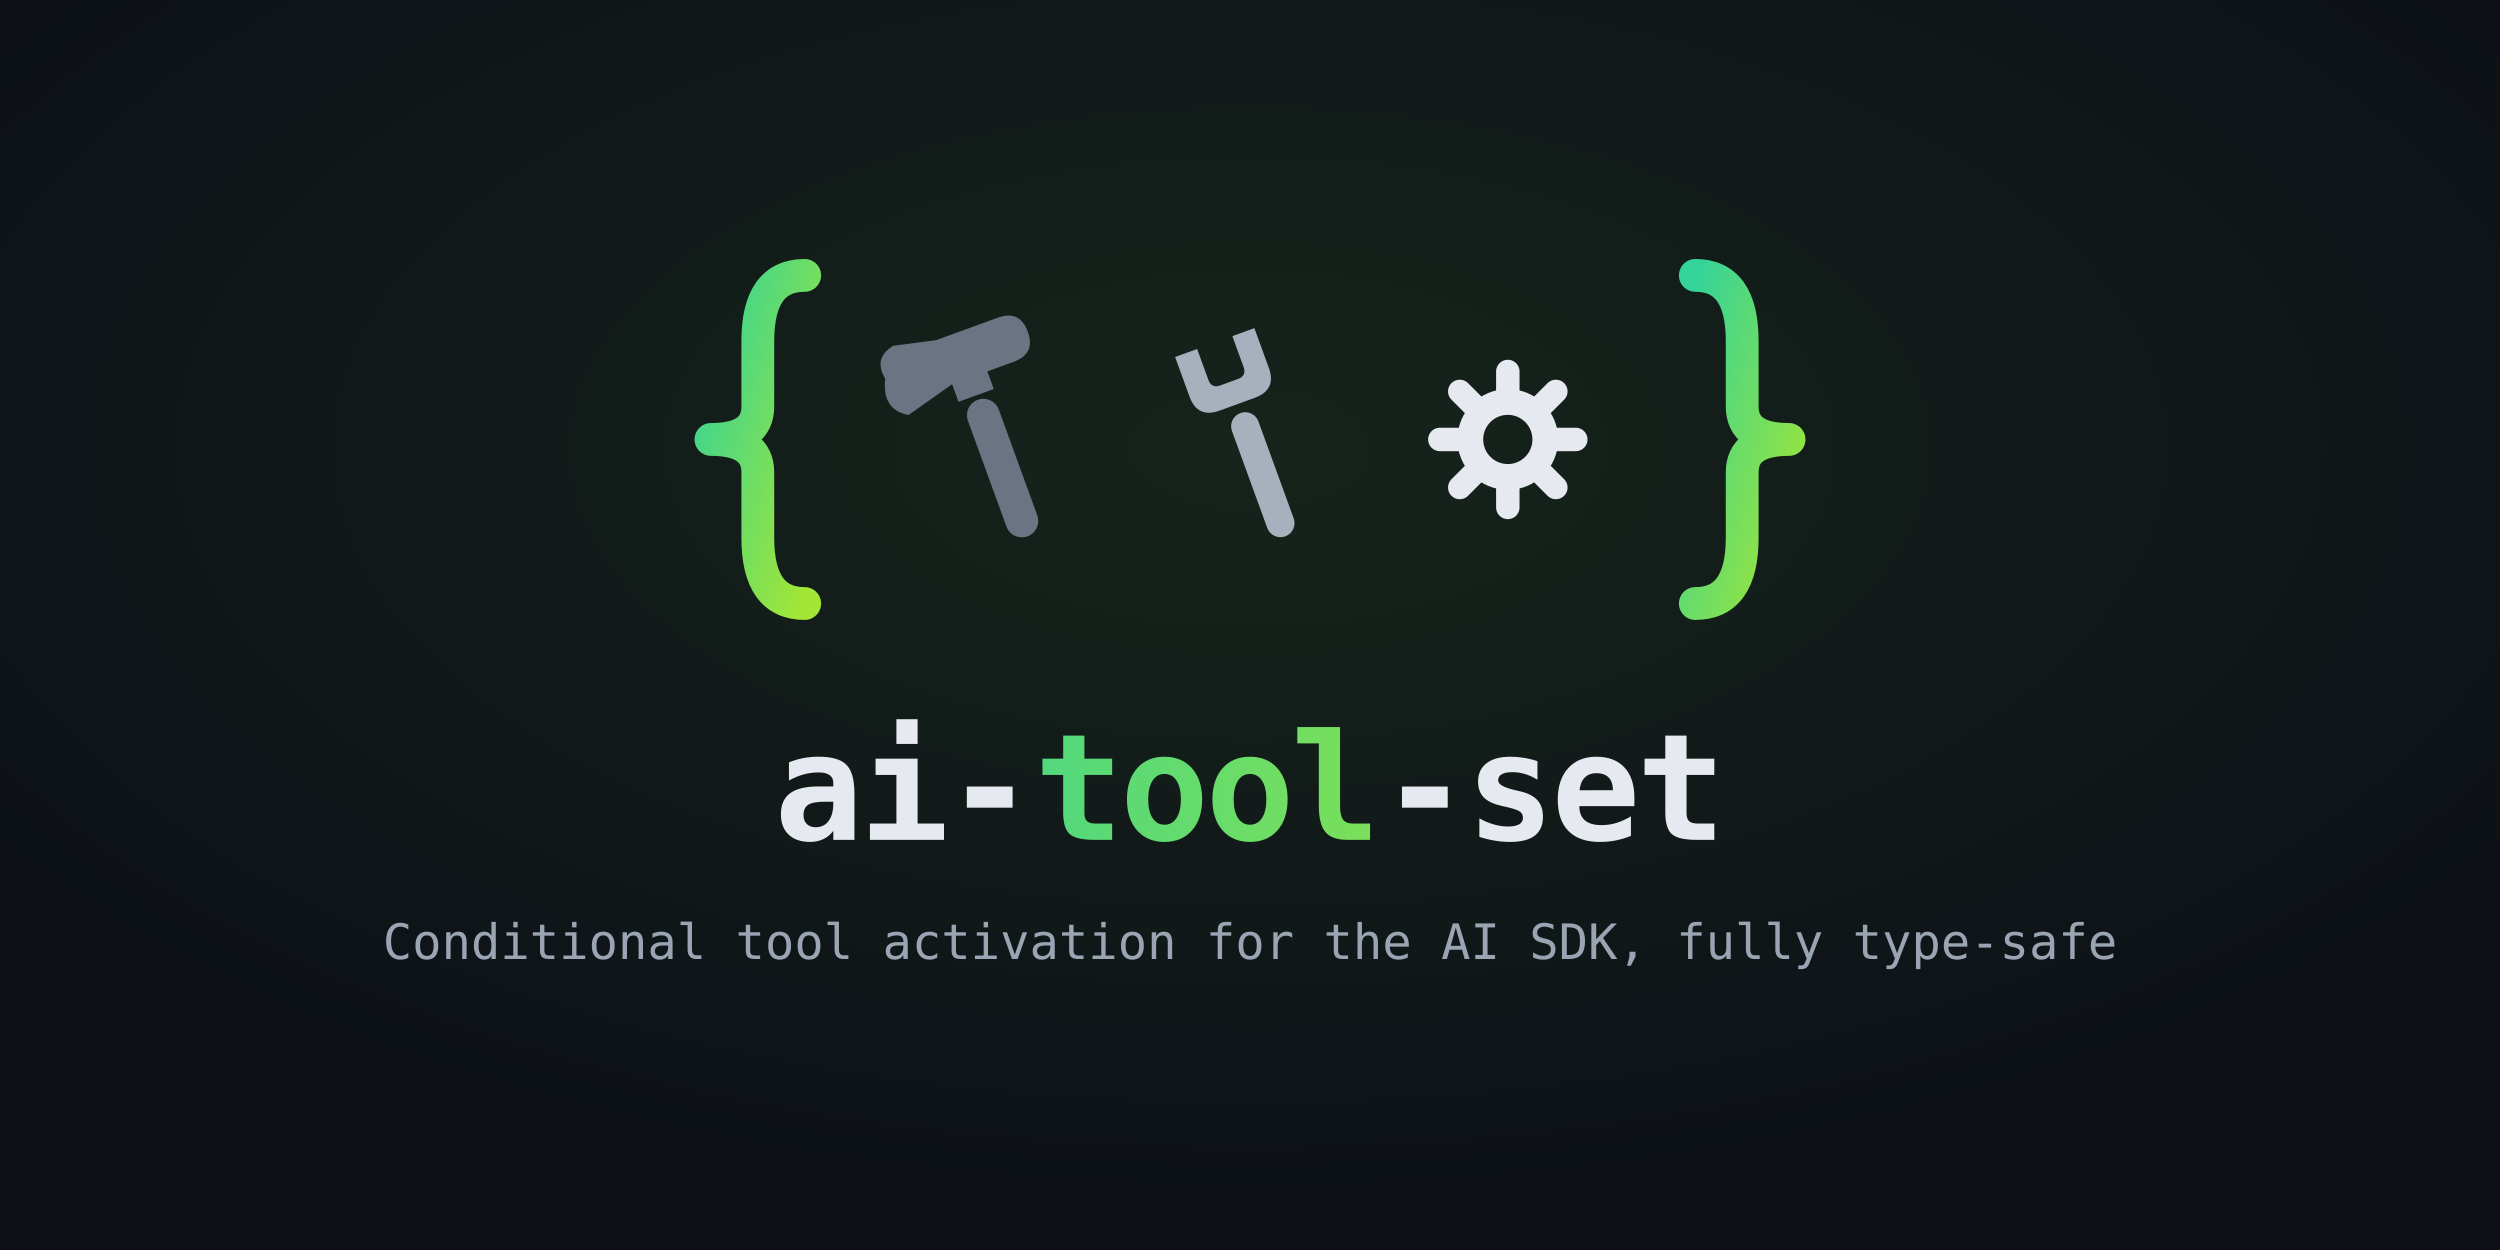
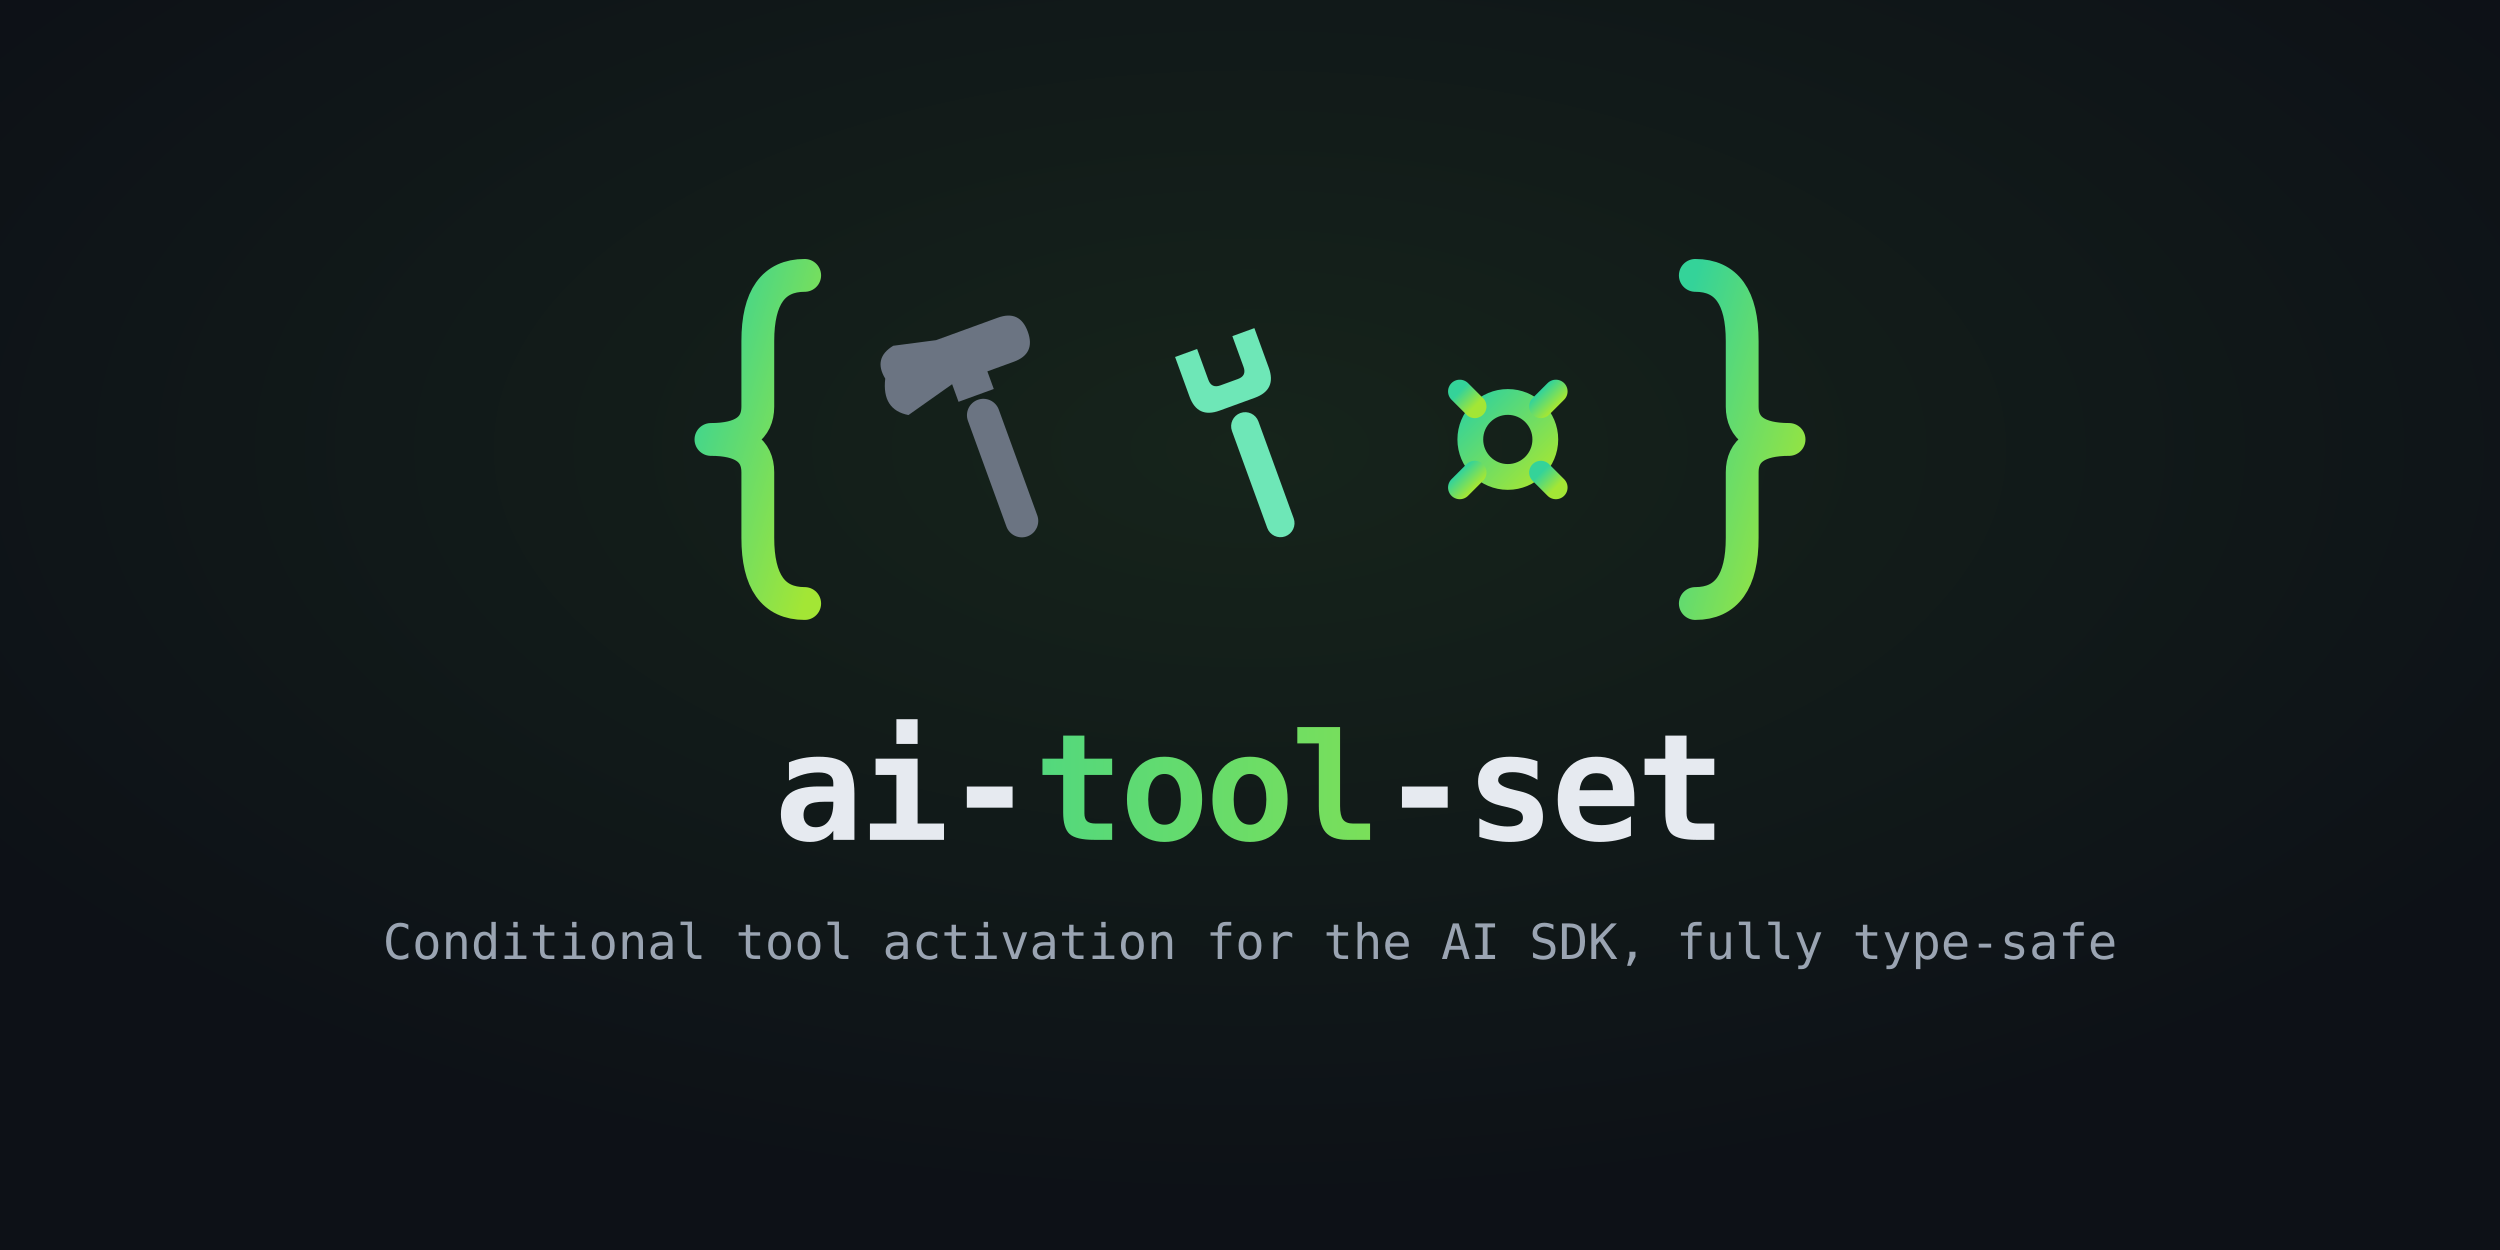
<svg xmlns="http://www.w3.org/2000/svg" width="1280" height="640" viewBox="0 0 1280 640">
  <defs>
    <linearGradient id="acc" x1="0" y1="0" x2="1" y2="1">
      <stop offset="0" stop-color="#34d399" />
      <stop offset="1" stop-color="#a3e635" />
    </linearGradient>
    <linearGradient id="accText" x1="0" y1="0" x2="1" y2="0">
      <stop offset="0" stop-color="#34d399" />
      <stop offset="1" stop-color="#a3e635" />
    </linearGradient>
    <radialGradient id="glow" cx="0.5" cy="0.36" r="0.6">
      <stop offset="0" stop-color="#16241b" />
      <stop offset="1" stop-color="#0d1117" />
    </radialGradient>
  </defs>
  <rect width="1280" height="640" fill="#0d1117" />
  <rect width="1280" height="640" fill="url(#glow)" />
  <g transform="translate(208,93) scale(1.2)">
    <path d="M170 40 Q150 40 150 68 L150 96 Q150 110 130 110 Q150 110 150 124 L150 152 Q150 180 170 180" fill="none" stroke="url(#acc)" stroke-width="14" stroke-linecap="round" stroke-linejoin="round" />
    <path d="M550 40 Q570 40 570 68 L570 96 Q570 110 590 110 Q570 110 570 124 L570 152 Q570 180 550 180" fill="none" stroke="url(#acc)" stroke-width="14" stroke-linecap="round" stroke-linejoin="round" />
    <g transform="translate(250,110) rotate(-20)" fill="#6b7482">
      <rect x="-7" y="-18" width="14" height="62" rx="7" />
      <path d="M-34 -40 Q-40 -28 -30 -22 L-8 -28 L-8 -20 L8 -20 L8 -28 L20 -28 Q30 -28 30 -38 Q30 -48 20 -48 L-8 -48 L-26 -52 Q-36 -50 -34 -40 Z" />
    </g>
-     <g transform="translate(360,110) rotate(-20)" fill="#a7b0bd">
+     <g transform="translate(360,110) rotate(-20)" fill="#6ee7b7">
      <rect x="-6" y="-12" width="12" height="56" rx="6" />
      <path d="M-18 -44 L-18 -26 Q-18 -16 -8 -16 L8 -16 Q18 -16 18 -26 L18 -44 L8 -44 L8 -30 Q8 -26 4 -26 L-4 -26 Q-8 -26 -8 -30 L-8 -44 Z" />
    </g>
-     <g transform="translate(470,110)" stroke="#e6eaf0" fill="none" stroke-linecap="round">
+     <g transform="translate(470,110)" stroke="url(#acc)" fill="none" stroke-linecap="round">
      <circle r="16" stroke-width="11" />
      <g stroke-width="10">
        <line x1="0" y1="-20" x2="0" y2="-29" />
        <line x1="14.1" y1="-14.1" x2="20.5" y2="-20.5" />
        <line x1="20" y1="0" x2="29" y2="0" />
        <line x1="14.1" y1="14.1" x2="20.5" y2="20.5" />
        <line x1="0" y1="20" x2="0" y2="29" />
        <line x1="-14.1" y1="14.1" x2="-20.5" y2="20.5" />
        <line x1="-20" y1="0" x2="-29" y2="0" />
        <line x1="-14.1" y1="-14.1" x2="-20.5" y2="-20.5" />
      </g>
    </g>
  </g>
  <text x="640" y="430" text-anchor="middle" font-family="'JetBrains Mono', monospace" font-weight="700" font-size="76" letter-spacing="-2" fill="#e6eaf0">ai-<tspan fill="url(#accText)">tool</tspan>-set</text>
  <text x="640" y="491" text-anchor="middle" font-family="'JetBrains Mono', monospace" font-weight="400" font-size="25" letter-spacing="0" fill="#9aa4b2">Conditional tool activation for the AI SDK, fully type-safe</text>
</svg>
